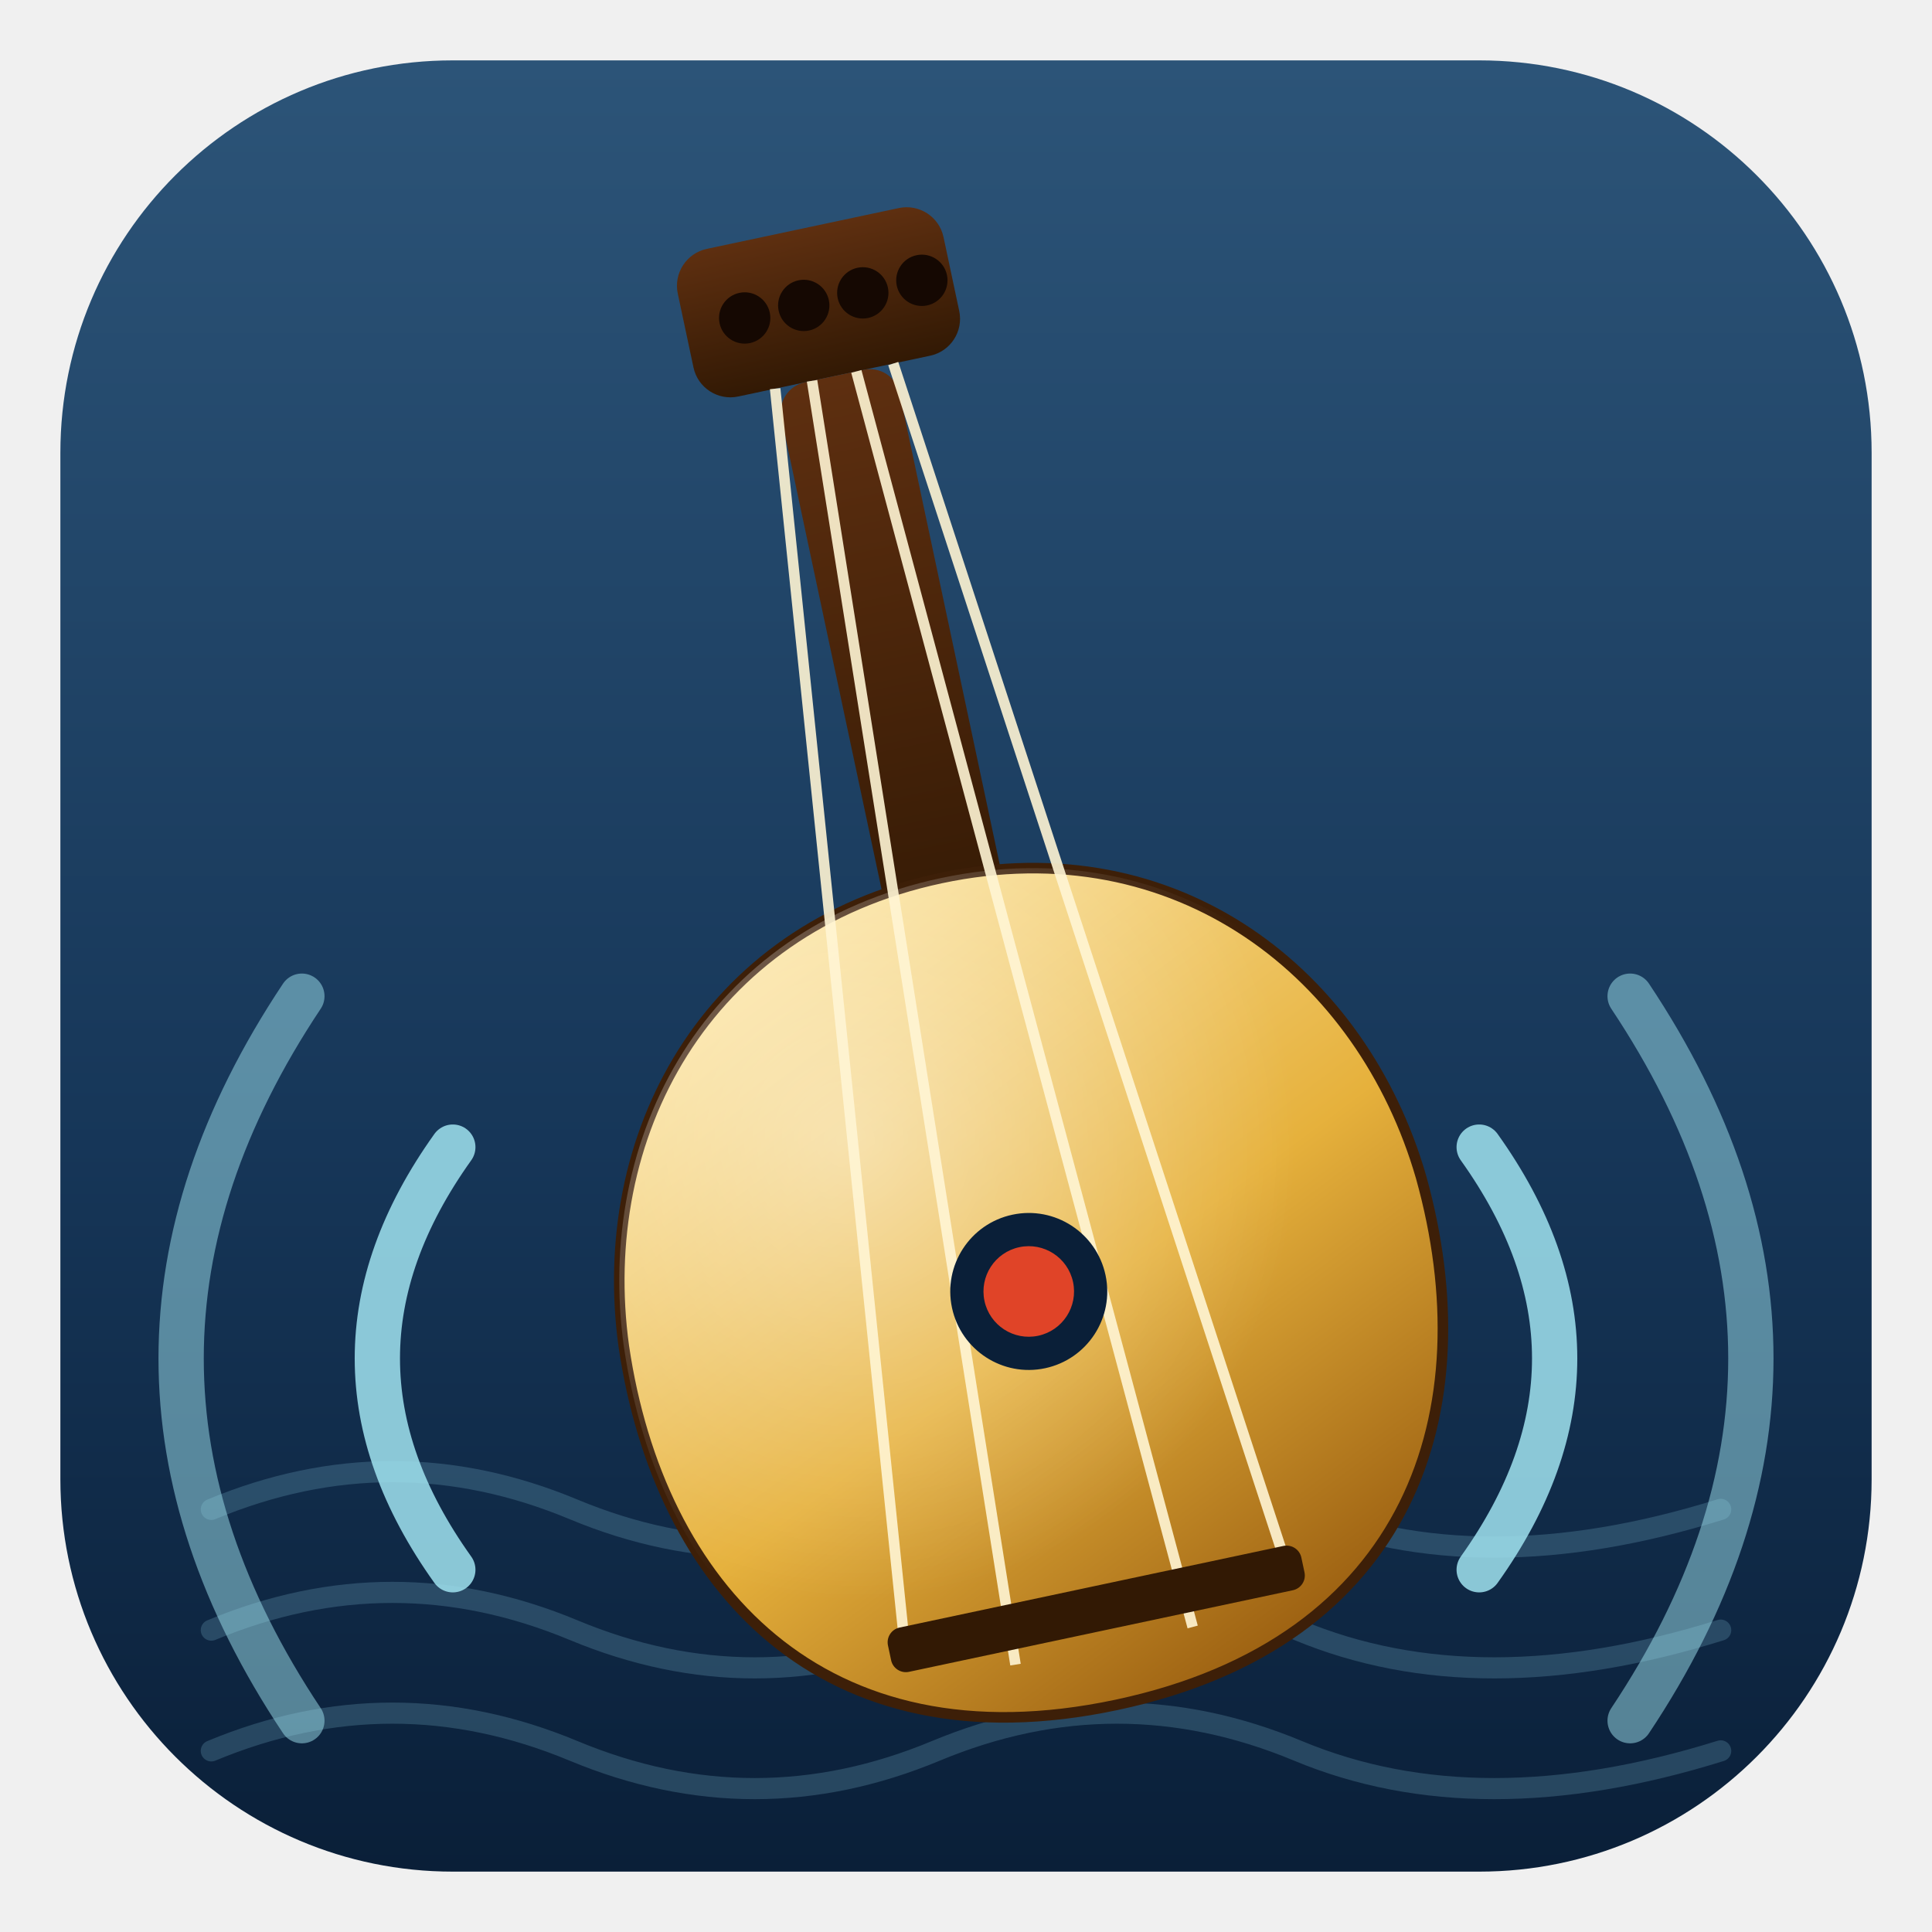
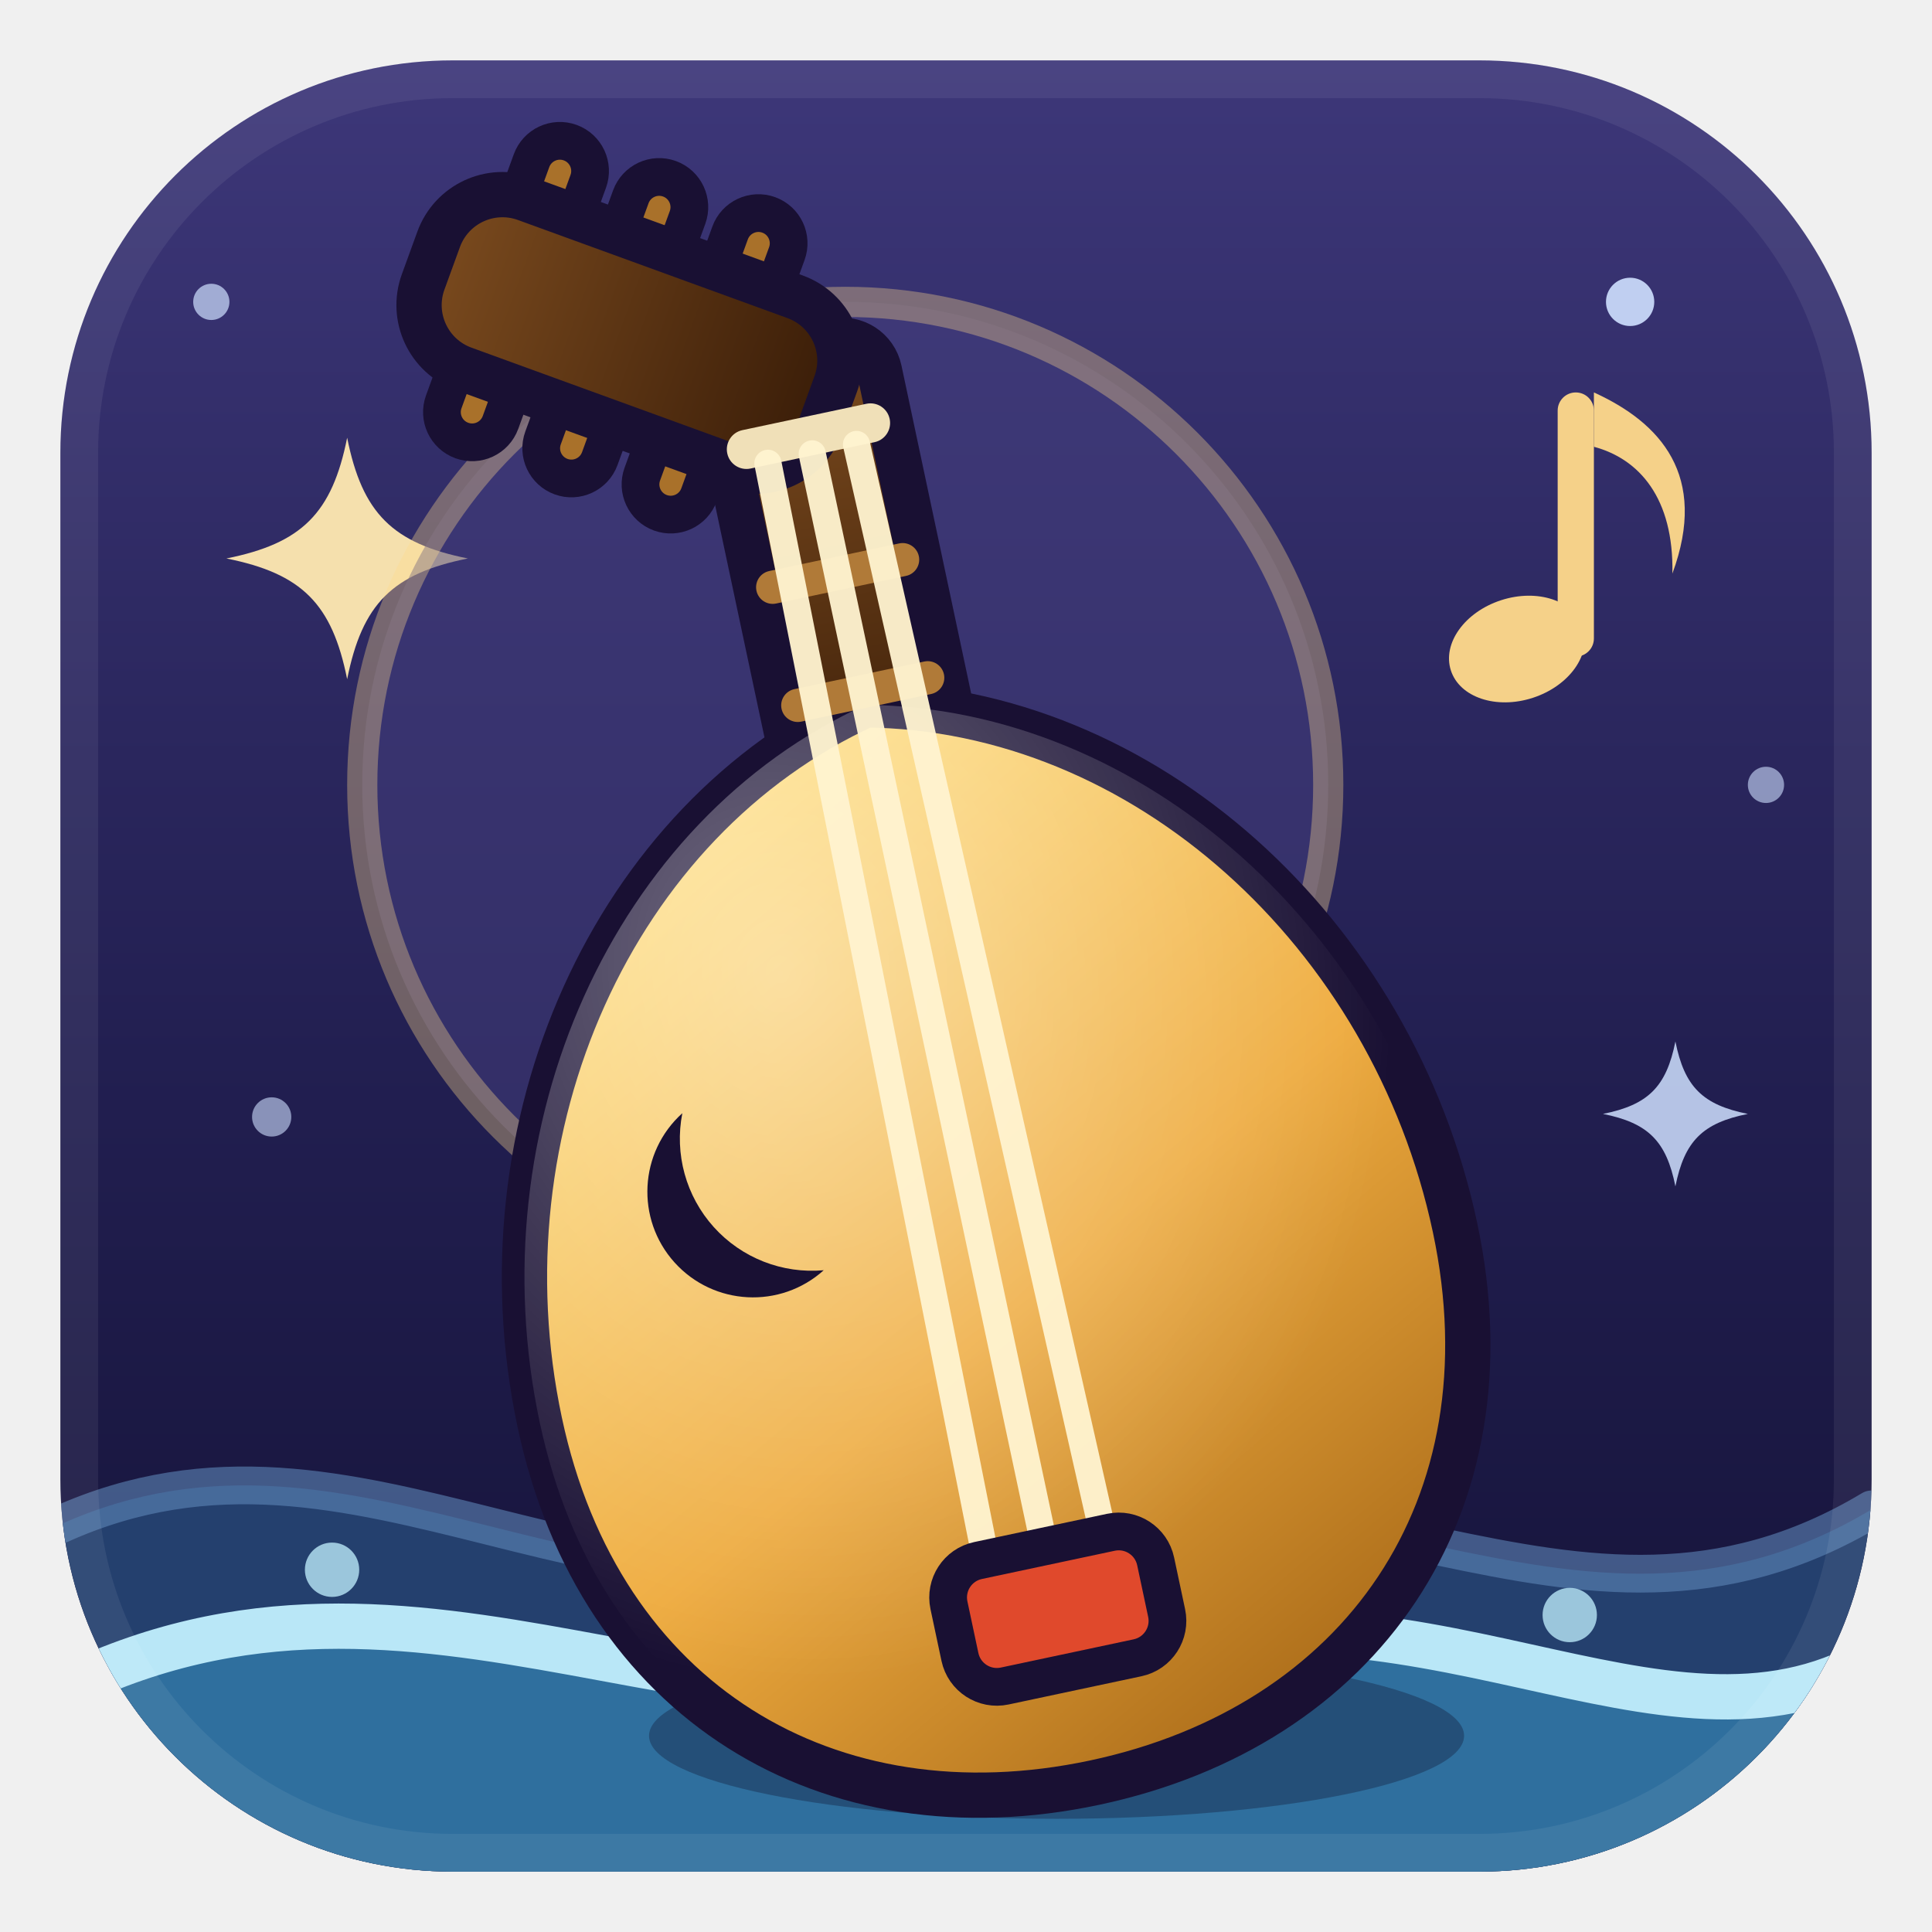
<svg xmlns="http://www.w3.org/2000/svg" width="128" height="128" viewBox="0 0 128 128">
  <defs>
-     <linearGradient id="sea" x1="0" y1="0" x2="0" y2="1">
-       <stop offset="0" stop-color="#2c5478" />
-       <stop offset="0.6" stop-color="#163658" />
-       <stop offset="1" stop-color="#0a1f38" />
+     <linearGradient id="sky" x1="0" y1="0" x2="0" y2="1">
+       <stop offset="0" stop-color="#3d3779" />
+       <stop offset="0.55" stop-color="#221f51" />
+       <stop offset="1" stop-color="#131135" />
    </linearGradient>
-     <linearGradient id="lute" x1="0.25" y1="0" x2="0.7" y2="1">
-       <stop offset="0" stop-color="#fce5a3" />
-       <stop offset="0.55" stop-color="#e6b13c" />
-       <stop offset="1" stop-color="#9a5e10" />
+     <linearGradient id="lute" x1="0.3" y1="0" x2="0.75" y2="1">
+       <stop offset="0" stop-color="#ffdf7e" />
+       <stop offset="0.55" stop-color="#eeab3f" />
+       <stop offset="1" stop-color="#a96a18" />
    </linearGradient>
-     <linearGradient id="neck" x1="0" y1="0" x2="0" y2="1">
-       <stop offset="0" stop-color="#5e2f10" />
-       <stop offset="1" stop-color="#321904" />
+     <linearGradient id="wood" x1="0" y1="0" x2="0" y2="1">
+       <stop offset="0" stop-color="#7a4a1e" />
+       <stop offset="1" stop-color="#3a1d08" />
    </linearGradient>
-     <radialGradient id="shine" cx="0.32" cy="0.28" r="0.55">
-       <stop offset="0" stop-color="#ffffff" stop-opacity="0.42" />
+     <radialGradient id="shine" cx="0.35" cy="0.22" r="0.65">
+       <stop offset="0" stop-color="#ffffff" stop-opacity="0.38" />
      <stop offset="1" stop-color="#ffffff" stop-opacity="0" />
    </radialGradient>
+     <clipPath id="frame">
+       <rect x="4" y="4" width="120" height="120" rx="26" />
+     </clipPath>
  </defs>
-   <rect x="4" y="4" width="120" height="120" rx="26" fill="url(#sea)" />
-   <g stroke="#88c8df" fill="none" stroke-linecap="round" opacity="0.22">
-     <path d="M14 100 Q 26 95 38 100 T 62 100 T 86 100 T 114 100" stroke-width="1.4" />
-     <path d="M14 108 Q 26 103 38 108 T 62 108 T 86 108 T 114 108" stroke-width="1.4" />
-     <path d="M14 116 Q 26 111 38 116 T 62 116 T 86 116 T 114 116" stroke-width="1.4" />
+   <rect x="4" y="4" width="120" height="120" rx="26" fill="url(#sky)" />
+   <g fill="#cfe0ff">
+     <circle cx="14" cy="20" r="1.2" opacity="0.7" />
+     <circle cx="108" cy="20" r="1.6" opacity="0.9" />
+     <circle cx="117" cy="52" r="1.2" opacity="0.6" />
+     <circle cx="18" cy="74" r="1.3" opacity="0.6" />
  </g>
-   <g fill="none" stroke="#a0e3f0" stroke-linecap="round">
-     <path d="M30 76 Q 20 90 30 104" stroke-width="3" opacity="0.85" />
-     <path d="M20 66 Q 4 90 20 114" stroke-width="3" opacity="0.5" />
-     <path d="M98 76 Q 108 90 98 104" stroke-width="3" opacity="0.85" />
-     <path d="M108 66 Q 124 90 108 114" stroke-width="3" opacity="0.5" />
+   <path d="M23 29 C 24 34 26 36 31 37 C 26 38 24 40 23 45 C 22 40 20 38 15 37 C 20 36 22 34 23 29 Z" fill="#ffe9b0" opacity="0.95" />
+   <path d="M111 69 C 111.6 72 112.8 73.2 115.8 73.8 C 112.8 74.4 111.6 75.6 111 78.6 C 110.4 75.6 109.2 74.4 106.2 73.8 C 109.2 73.2 110.4 72 111 69 Z" fill="#cfe0ff" opacity="0.85" />
+   <circle cx="56" cy="52" r="32" fill="#45407f" opacity="0.5" />
+   <circle cx="56" cy="52" r="32" fill="none" stroke="#ffd98a" stroke-width="2" opacity="0.35" />
+   <g fill="#ffd98a" opacity="0.95">
+     <ellipse cx="100.5" cy="43" rx="4.6" ry="3.4" transform="rotate(-18 100.5 43)" />
+     <rect x="103.2" y="26" width="2.4" height="17.5" rx="1.2" />
+     <path d="M105.6 26 C 110 28 113.2 31.5 110.8 38 C 110.9 33 108.6 30.4 105.6 29.6 Z" />
  </g>
-   <g transform="rotate(-12 64 66)">
-     <rect x="55" y="14" width="18" height="10" rx="2.5" fill="url(#neck)" />
-     <g fill="#150802">
-       <circle cx="59" cy="19" r="1.7" />
-       <circle cx="63" cy="19" r="1.7" />
-       <circle cx="67" cy="19" r="1.7" />
-       <circle cx="71" cy="19" r="1.7" />
+   <g clip-path="url(#frame)">
+     <path d="M4 101 C 24 92 40 110 64 102 C 88 94 104 112 124 100 L 124 124 L 4 124 Z" fill="#24406e" />
+     <path d="M4 101 C 24 92 40 110 64 102 C 88 94 104 112 124 100" fill="none" stroke="#5d86b8" stroke-width="2.5" stroke-linecap="round" opacity="0.6" />
+     <path d="M4 112 C 28 100 48 118 72 110 C 94 103 110 118 124 110 L 124 124 L 4 124 Z" fill="#2f6f9e" />
+     <path d="M4 112 C 28 100 48 118 72 110 C 94 103 110 118 124 110" fill="none" stroke="#b9e7f7" stroke-width="3" stroke-linecap="round" />
+     <g fill="#b9e7f7" opacity="0.8">
+       <circle cx="22" cy="104" r="1.8" />
+       <circle cx="80" cy="103" r="1.5" />
+       <circle cx="104" cy="107" r="1.8" />
    </g>
-     <rect x="60" y="24" width="8" height="40" rx="2" fill="url(#neck)" />
-     <path d="M 64 58              C 80 58 90 70 91 84              C 92 100 84 114 64 114              C 44 114 36 100 37 84              C 38 70 48 58 64 58 Z" fill="url(#lute)" stroke="#3d1f08" stroke-width="0.7" />
-     <path d="M 64 58              C 80 58 90 70 91 84              C 92 100 84 114 64 114              C 44 114 36 100 37 84              C 38 70 48 58 64 58 Z" fill="url(#shine)" />
-     <g stroke="#fff5d4" stroke-width="0.7" opacity="0.9">
-       <line x1="60" y1="24" x2="51" y2="108" />
-       <line x1="62.5" y1="24" x2="58" y2="110" />
-       <line x1="65.5" y1="24" x2="70" y2="110" />
-       <line x1="68" y1="24" x2="77" y2="108" />
+     <ellipse cx="70" cy="115" rx="27" ry="5.5" fill="#0d1530" opacity="0.35" />
+   </g>
+   <g transform="rotate(-12 64 78)" stroke-linejoin="round">
+     <rect x="58.5" y="22" width="11" height="32" rx="2.5" fill="url(#wood)" stroke="#191033" stroke-width="3" />
+     <g transform="translate(64 25) rotate(-58)">
+       <g fill="#a9712a" stroke="#191033" stroke-width="2.5">
+         <rect x="-10.5" y="-22" width="21" height="4" rx="2" />
+         <rect x="-10.5" y="-15" width="21" height="4" rx="2" />
+         <rect x="-10.5" y="-8" width="21" height="4" rx="2" />
+       </g>
+       <rect x="-6" y="-26" width="12" height="28" rx="4.5" fill="url(#wood)" stroke="#191033" stroke-width="3" />
    </g>
-     <rect x="50" y="106" width="28" height="3" rx="1" fill="#321904" />
-     <circle cx="64" cy="86" r="5.2" fill="#0a1f38" />
-     <circle cx="64" cy="86" r="3" fill="#e04428" />
+     <path d="M64 46 C 82 50 95 68 95 88 C 95 107 82 119 64 119 C 46 119 33 107 33 88 C 33 68 46 50 64 46 Z" fill="url(#lute)" stroke="#191033" stroke-width="3" />
+     <path d="M64 46 C 82 50 95 68 95 88 C 95 107 82 119 64 119 C 46 119 33 107 33 88 C 33 68 46 50 64 46 Z" fill="url(#shine)" />
+     <rect x="58.5" y="26.5" width="11" height="2.6" rx="1.3" fill="#f0e0b8" />
+     <g fill="#b07a38">
+       <rect x="58.5" y="36" width="11" height="2.2" rx="1.1" />
+       <rect x="58.5" y="44" width="11" height="2.2" rx="1.1" />
+     </g>
+     <path transform="rotate(-30 50 76)" d="M50 69 A 7 7 0 1 0 50 83 A 8.75 8.75 0 0 1 50 69 Z" fill="#191033" />
+     <g stroke="#fff3d0" stroke-width="1.8" stroke-linecap="round" opacity="0.95">
+       <line x1="61" y1="29" x2="60" y2="105" />
+       <line x1="64" y1="29" x2="64" y2="105" />
+       <line x1="67" y1="29" x2="68" y2="105" />
+     </g>
+     <rect x="57" y="103" width="14" height="8.5" rx="2.5" fill="#e0492c" stroke="#191033" stroke-width="2.5" />
  </g>
+   <rect x="5.25" y="5.25" width="117.5" height="117.5" rx="24.75" fill="none" stroke="#ffffff" stroke-width="2.5" opacity="0.07" />
</svg>
